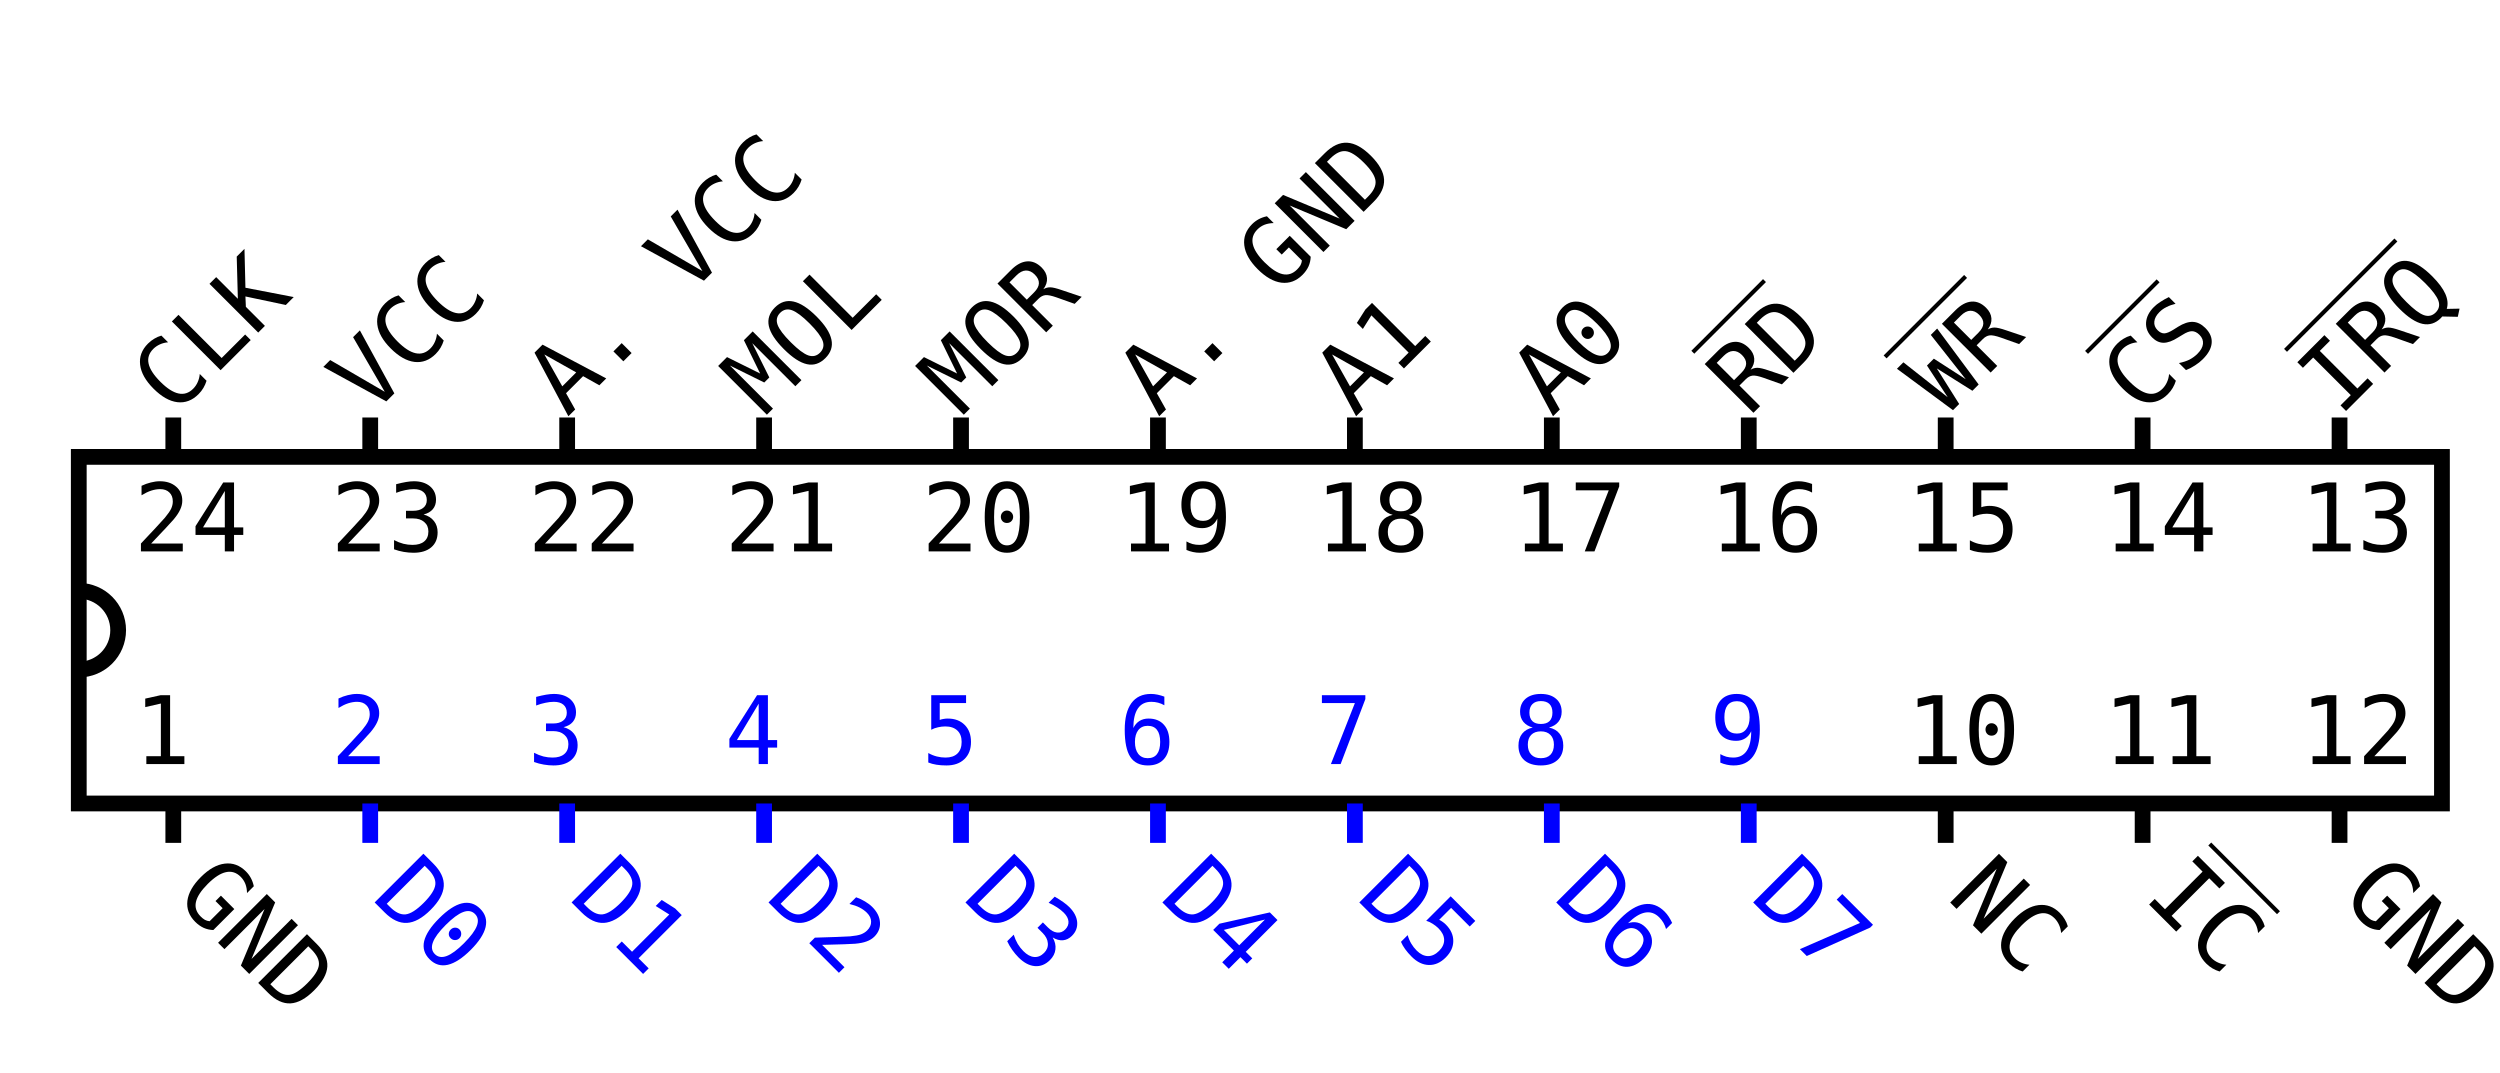
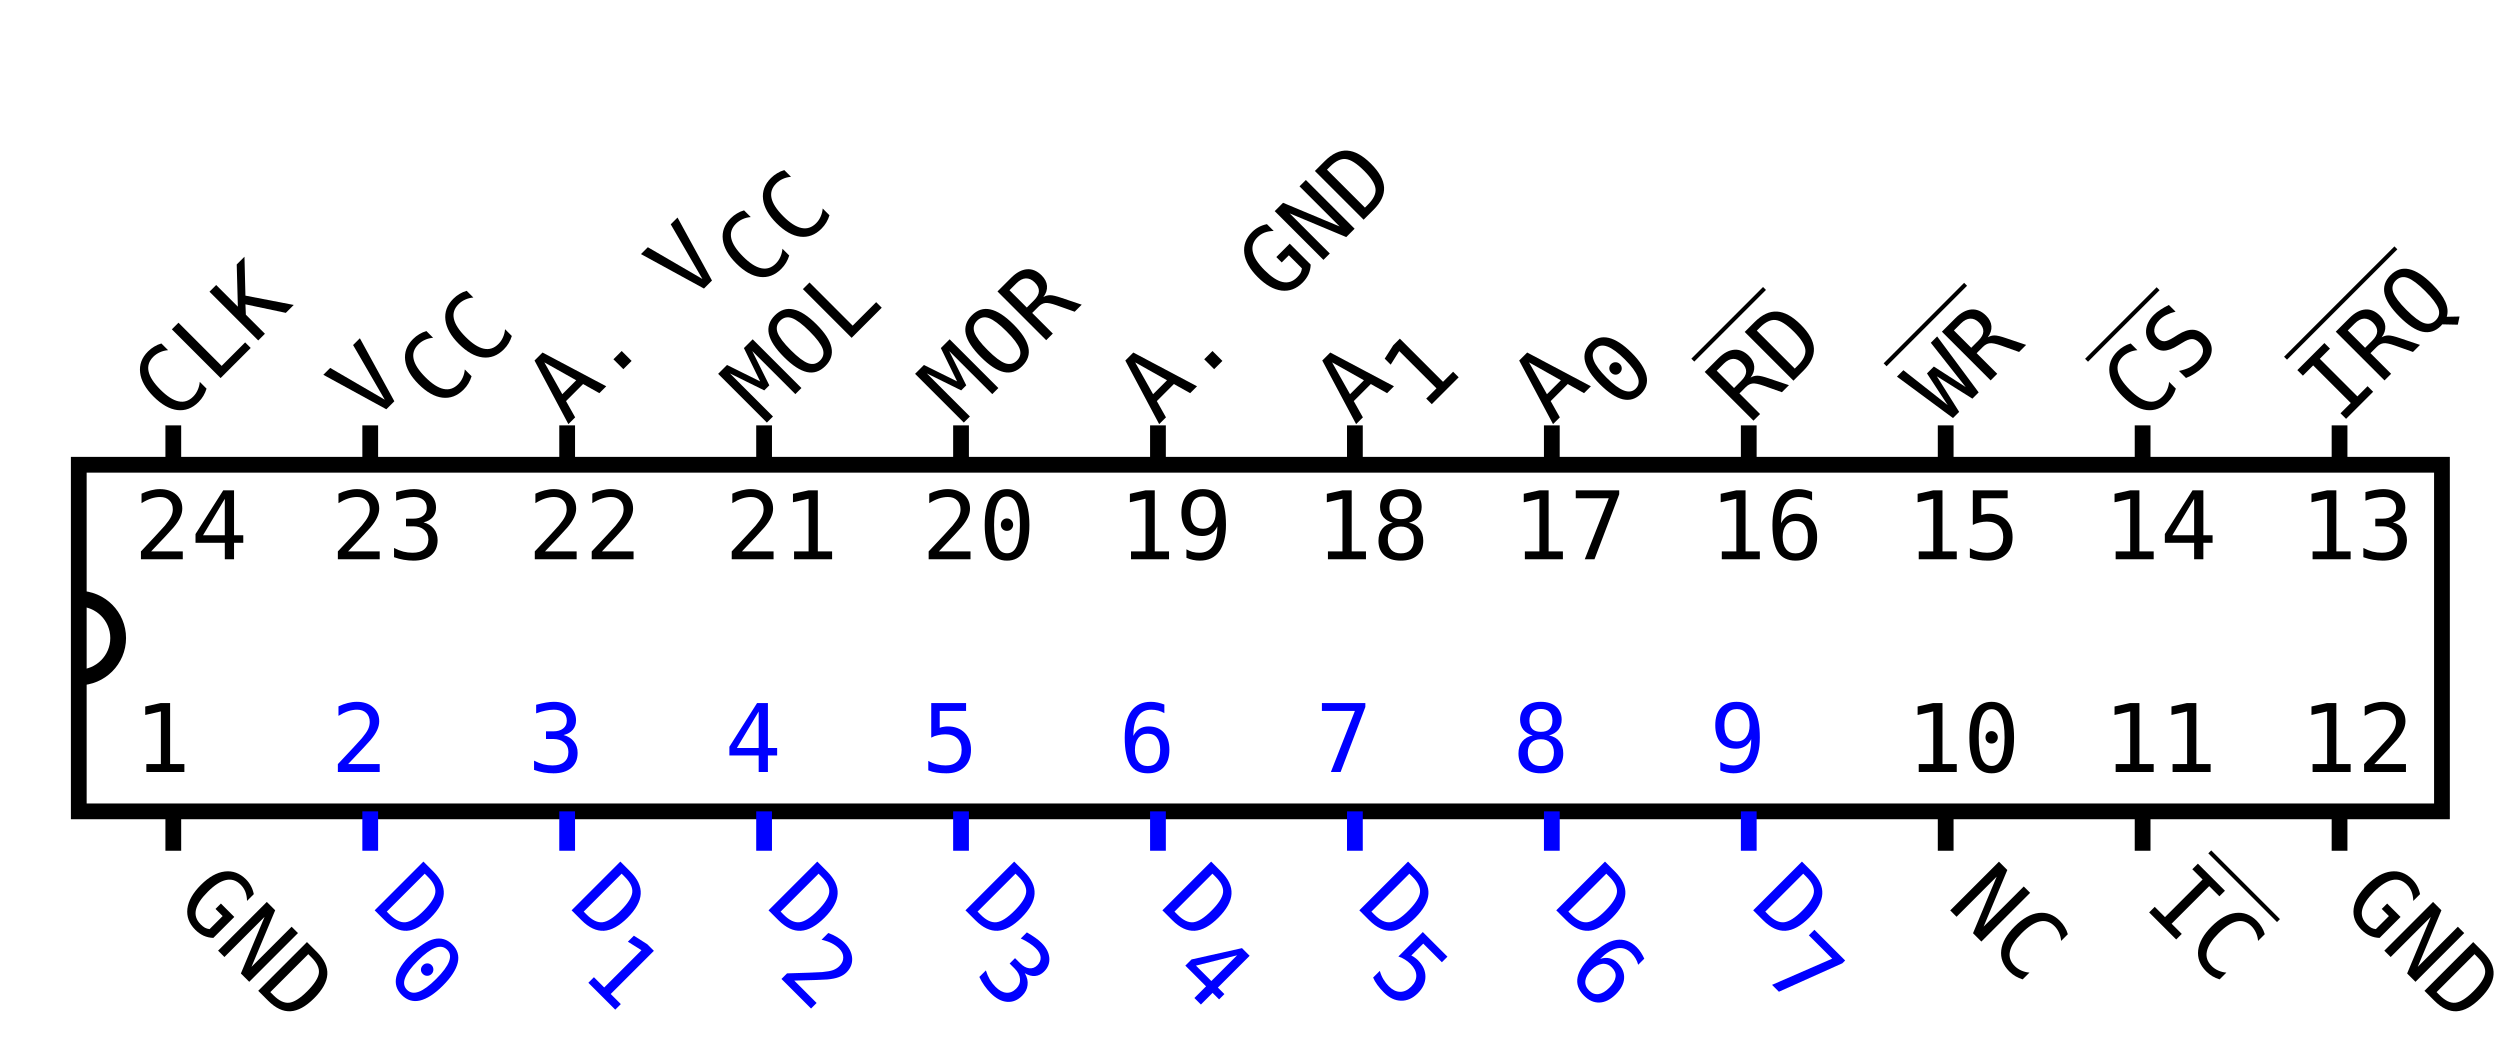
<svg xmlns="http://www.w3.org/2000/svg" version="1.1">
-   <rect x="10" y="58" width="300" height="44" fill="none" stroke-width="2" stroke="black" />
-   <path d="M10 75   A 5 5 0 0 1 10 85" stroke="black" fill="black" fill-opacity="0" stroke-width="2" />
-   <line x1="22" y1="58" x2="22" y2="53" stroke="black" stroke-width="2" />
-   <text x="17" y="70" font-family="monospace" fill="black">24</text>
-   <text x="22" y="53" transform="rotate(-45 22 53)" font-family="monospace" fill="black">CLK</text>
-   <line x1="47" y1="58" x2="47" y2="53" stroke="black" stroke-width="2" />
-   <text x="42" y="70" font-family="monospace" fill="black">23</text>
-   <text x="47" y="53" transform="rotate(-45 47 53)" font-family="monospace" fill="black">VCC</text>
-   <line x1="72" y1="58" x2="72" y2="53" stroke="black" stroke-width="2" />
-   <text x="67" y="70" font-family="monospace" fill="black">22</text>
-   <text x="72" y="53" transform="rotate(-45 72 53)" font-family="monospace" fill="black">A. VCC</text>
-   <line x1="97" y1="58" x2="97" y2="53" stroke="black" stroke-width="2" />
-   <text x="92" y="70" font-family="monospace" fill="black">21</text>
-   <text x="97" y="53" transform="rotate(-45 97 53)" font-family="monospace" fill="black">MOL</text>
-   <line x1="122" y1="58" x2="122" y2="53" stroke="black" stroke-width="2" />
-   <text x="117" y="70" font-family="monospace" fill="black">20</text>
-   <text x="122" y="53" transform="rotate(-45 122 53)" font-family="monospace" fill="black">MOR</text>
-   <line x1="147" y1="58" x2="147" y2="53" stroke="black" stroke-width="2" />
-   <text x="142" y="70" font-family="monospace" fill="black">19</text>
-   <text x="147" y="53" transform="rotate(-45 147 53)" font-family="monospace" fill="black">A. GND</text>
-   <line x1="172" y1="58" x2="172" y2="53" stroke="black" stroke-width="2" />
-   <text x="167" y="70" font-family="monospace" fill="black">18</text>
-   <text x="172" y="53" transform="rotate(-45 172 53)" font-family="monospace" fill="black">A1</text>
-   <line x1="197" y1="58" x2="197" y2="53" stroke="black" stroke-width="2" />
-   <text x="192" y="70" font-family="monospace" fill="black">17</text>
-   <text x="197" y="53" transform="rotate(-45 197 53)" font-family="monospace" fill="black">A0</text>
-   <line x1="222" y1="58" x2="222" y2="53" stroke="black" stroke-width="2" />
-   <text x="217" y="70" font-family="monospace" fill="black">16</text>
-   <text x="222" y="53" transform="rotate(-45 222 53)" font-family="monospace" fill="black" style="text-decoration: overline">RD</text>
-   <line x1="247" y1="58" x2="247" y2="53" stroke="black" stroke-width="2" />
-   <text x="242" y="70" font-family="monospace" fill="black">15</text>
-   <text x="247" y="53" transform="rotate(-45 247 53)" font-family="monospace" fill="black" style="text-decoration: overline">WR</text>
-   <line x1="272" y1="58" x2="272" y2="53" stroke="black" stroke-width="2" />
-   <text x="267" y="70" font-family="monospace" fill="black">14</text>
-   <text x="272" y="53" transform="rotate(-45 272 53)" font-family="monospace" fill="black" style="text-decoration: overline">CS</text>
-   <line x1="297" y1="58" x2="297" y2="53" stroke="black" stroke-width="2" />
-   <text x="292" y="70" font-family="monospace" fill="black">13</text>
-   <text x="297" y="53" transform="rotate(-45 297 53)" font-family="monospace" fill="black" style="text-decoration: overline">IRQ</text>
-   <line x1="22" y1="102" x2="22" y2="107" stroke="black" stroke-width="2" />
-   <text x="17" y="97" font-family="monospace" fill="black">1</text>
-   <text x="22" y="114" transform="rotate(45 22 114)" font-family="monospace" fill="black">GND</text>
-   <line x1="47" y1="102" x2="47" y2="107" stroke="blue" stroke-width="2" />
-   <text x="42" y="97" font-family="monospace" fill="blue">2</text>
-   <text x="47" y="114" transform="rotate(45 47 114)" font-family="monospace" fill="blue">D0</text>
-   <line x1="72" y1="102" x2="72" y2="107" stroke="blue" stroke-width="2" />
-   <text x="67" y="97" font-family="monospace" fill="blue">3</text>
-   <text x="72" y="114" transform="rotate(45 72 114)" font-family="monospace" fill="blue">D1</text>
-   <line x1="97" y1="102" x2="97" y2="107" stroke="blue" stroke-width="2" />
-   <text x="92" y="97" font-family="monospace" fill="blue">4</text>
-   <text x="97" y="114" transform="rotate(45 97 114)" font-family="monospace" fill="blue">D2</text>
-   <line x1="122" y1="102" x2="122" y2="107" stroke="blue" stroke-width="2" />
-   <text x="117" y="97" font-family="monospace" fill="blue">5</text>
-   <text x="122" y="114" transform="rotate(45 122 114)" font-family="monospace" fill="blue">D3</text>
-   <line x1="147" y1="102" x2="147" y2="107" stroke="blue" stroke-width="2" />
-   <text x="142" y="97" font-family="monospace" fill="blue">6</text>
-   <text x="147" y="114" transform="rotate(45 147 114)" font-family="monospace" fill="blue">D4</text>
-   <line x1="172" y1="102" x2="172" y2="107" stroke="blue" stroke-width="2" />
-   <text x="167" y="97" font-family="monospace" fill="blue">7</text>
-   <text x="172" y="114" transform="rotate(45 172 114)" font-family="monospace" fill="blue">D5</text>
-   <line x1="197" y1="102" x2="197" y2="107" stroke="blue" stroke-width="2" />
-   <text x="192" y="97" font-family="monospace" fill="blue">8</text>
-   <text x="197" y="114" transform="rotate(45 197 114)" font-family="monospace" fill="blue">D6</text>
-   <line x1="222" y1="102" x2="222" y2="107" stroke="blue" stroke-width="2" />
-   <text x="217" y="97" font-family="monospace" fill="blue">9</text>
-   <text x="222" y="114" transform="rotate(45 222 114)" font-family="monospace" fill="blue">D7</text>
-   <line x1="247" y1="102" x2="247" y2="107" stroke="black" stroke-width="2" />
-   <text x="242" y="97" font-family="monospace" fill="black">10</text>
-   <text x="247" y="114" transform="rotate(45 247 114)" font-family="monospace" fill="black">NC</text>
-   <line x1="272" y1="102" x2="272" y2="107" stroke="black" stroke-width="2" />
-   <text x="267" y="97" font-family="monospace" fill="black">11</text>
-   <text x="272" y="114" transform="rotate(45 272 114)" font-family="monospace" fill="black" style="text-decoration: overline">IC</text>
-   <line x1="297" y1="102" x2="297" y2="107" stroke="black" stroke-width="2" />
-   <text x="292" y="97" font-family="monospace" fill="black">12</text>
-   <text x="297" y="114" transform="rotate(45 297 114)" font-family="monospace" fill="black">GND</text>
+   <rect x="10" y="59" width="300" height="44" fill="none" stroke-width="2" stroke="black" />
+   <path d="M10 76   A 5 5 0 0 1 10 86" stroke="black" fill="black" fill-opacity="0" stroke-width="2" />
+   <line x1="22" y1="59" x2="22" y2="54" stroke="black" stroke-width="2" />
+   <text x="17" y="71" font-family="monospace" fill="black">24</text>
+   <text x="22" y="54" transform="rotate(-45 22 54)" font-family="monospace" fill="black">CLK</text>
+   <line x1="47" y1="59" x2="47" y2="54" stroke="black" stroke-width="2" />
+   <text x="42" y="71" font-family="monospace" fill="black">23</text>
+   <text x="47" y="54" transform="rotate(-45 47 54)" font-family="monospace" fill="black">V<tspan dy="5">CC</tspan>
+   </text>
+   <line x1="72" y1="59" x2="72" y2="54" stroke="black" stroke-width="2" />
+   <text x="67" y="71" font-family="monospace" fill="black">22</text>
+   <text x="72" y="54" transform="rotate(-45 72 54)" font-family="monospace" fill="black">A. V<tspan dy="5">CC</tspan>
+   </text>
+   <line x1="97" y1="59" x2="97" y2="54" stroke="black" stroke-width="2" />
+   <text x="92" y="71" font-family="monospace" fill="black">21</text>
+   <text x="97" y="54" transform="rotate(-45 97 54)" font-family="monospace" fill="black">MOL</text>
+   <line x1="122" y1="59" x2="122" y2="54" stroke="black" stroke-width="2" />
+   <text x="117" y="71" font-family="monospace" fill="black">20</text>
+   <text x="122" y="54" transform="rotate(-45 122 54)" font-family="monospace" fill="black">MOR</text>
+   <line x1="147" y1="59" x2="147" y2="54" stroke="black" stroke-width="2" />
+   <text x="142" y="71" font-family="monospace" fill="black">19</text>
+   <text x="147" y="54" transform="rotate(-45 147 54)" font-family="monospace" fill="black">A. GND</text>
+   <line x1="172" y1="59" x2="172" y2="54" stroke="black" stroke-width="2" />
+   <text x="167" y="71" font-family="monospace" fill="black">18</text>
+   <text x="172" y="54" transform="rotate(-45 172 54)" font-family="monospace" fill="black">A<tspan dy="5">1</tspan>
+   </text>
+   <line x1="197" y1="59" x2="197" y2="54" stroke="black" stroke-width="2" />
+   <text x="192" y="71" font-family="monospace" fill="black">17</text>
+   <text x="197" y="54" transform="rotate(-45 197 54)" font-family="monospace" fill="black">A<tspan dy="5">0</tspan>
+   </text>
+   <line x1="222" y1="59" x2="222" y2="54" stroke="black" stroke-width="2" />
+   <text x="217" y="71" font-family="monospace" fill="black">16</text>
+   <text x="222" y="54" transform="rotate(-45 222 54)" font-family="monospace" fill="black" style="text-decoration: overline">RD</text>
+   <line x1="247" y1="59" x2="247" y2="54" stroke="black" stroke-width="2" />
+   <text x="242" y="71" font-family="monospace" fill="black">15</text>
+   <text x="247" y="54" transform="rotate(-45 247 54)" font-family="monospace" fill="black" style="text-decoration: overline">WR</text>
+   <line x1="272" y1="59" x2="272" y2="54" stroke="black" stroke-width="2" />
+   <text x="267" y="71" font-family="monospace" fill="black">14</text>
+   <text x="272" y="54" transform="rotate(-45 272 54)" font-family="monospace" fill="black" style="text-decoration: overline">CS</text>
+   <line x1="297" y1="59" x2="297" y2="54" stroke="black" stroke-width="2" />
+   <text x="292" y="71" font-family="monospace" fill="black">13</text>
+   <text x="297" y="54" transform="rotate(-45 297 54)" font-family="monospace" fill="black" style="text-decoration: overline">IRQ</text>
+   <line x1="22" y1="103" x2="22" y2="108" stroke="black" stroke-width="2" />
+   <text x="17" y="98" font-family="monospace" fill="black">1</text>
+   <text x="22" y="115" transform="rotate(45 22 115)" font-family="monospace" fill="black">GND</text>
+   <line x1="47" y1="103" x2="47" y2="108" stroke="blue" stroke-width="2" />
+   <text x="42" y="98" font-family="monospace" fill="blue">2</text>
+   <text x="47" y="115" transform="rotate(45 47 115)" font-family="monospace" fill="blue">D<tspan dy="5">0</tspan>
+   </text>
+   <line x1="72" y1="103" x2="72" y2="108" stroke="blue" stroke-width="2" />
+   <text x="67" y="98" font-family="monospace" fill="blue">3</text>
+   <text x="72" y="115" transform="rotate(45 72 115)" font-family="monospace" fill="blue">D<tspan dy="5">1</tspan>
+   </text>
+   <line x1="97" y1="103" x2="97" y2="108" stroke="blue" stroke-width="2" />
+   <text x="92" y="98" font-family="monospace" fill="blue">4</text>
+   <text x="97" y="115" transform="rotate(45 97 115)" font-family="monospace" fill="blue">D<tspan dy="5">2</tspan>
+   </text>
+   <line x1="122" y1="103" x2="122" y2="108" stroke="blue" stroke-width="2" />
+   <text x="117" y="98" font-family="monospace" fill="blue">5</text>
+   <text x="122" y="115" transform="rotate(45 122 115)" font-family="monospace" fill="blue">D<tspan dy="5">3</tspan>
+   </text>
+   <line x1="147" y1="103" x2="147" y2="108" stroke="blue" stroke-width="2" />
+   <text x="142" y="98" font-family="monospace" fill="blue">6</text>
+   <text x="147" y="115" transform="rotate(45 147 115)" font-family="monospace" fill="blue">D<tspan dy="5">4</tspan>
+   </text>
+   <line x1="172" y1="103" x2="172" y2="108" stroke="blue" stroke-width="2" />
+   <text x="167" y="98" font-family="monospace" fill="blue">7</text>
+   <text x="172" y="115" transform="rotate(45 172 115)" font-family="monospace" fill="blue">D<tspan dy="5">5</tspan>
+   </text>
+   <line x1="197" y1="103" x2="197" y2="108" stroke="blue" stroke-width="2" />
+   <text x="192" y="98" font-family="monospace" fill="blue">8</text>
+   <text x="197" y="115" transform="rotate(45 197 115)" font-family="monospace" fill="blue">D<tspan dy="5">6</tspan>
+   </text>
+   <line x1="222" y1="103" x2="222" y2="108" stroke="blue" stroke-width="2" />
+   <text x="217" y="98" font-family="monospace" fill="blue">9</text>
+   <text x="222" y="115" transform="rotate(45 222 115)" font-family="monospace" fill="blue">D<tspan dy="5">7</tspan>
+   </text>
+   <line x1="247" y1="103" x2="247" y2="108" stroke="black" stroke-width="2" />
+   <text x="242" y="98" font-family="monospace" fill="black">10</text>
+   <text x="247" y="115" transform="rotate(45 247 115)" font-family="monospace" fill="black">NC</text>
+   <line x1="272" y1="103" x2="272" y2="108" stroke="black" stroke-width="2" />
+   <text x="267" y="98" font-family="monospace" fill="black">11</text>
+   <text x="272" y="115" transform="rotate(45 272 115)" font-family="monospace" fill="black" style="text-decoration: overline">IC</text>
+   <line x1="297" y1="103" x2="297" y2="108" stroke="black" stroke-width="2" />
+   <text x="292" y="98" font-family="monospace" fill="black">12</text>
+   <text x="297" y="115" transform="rotate(45 297 115)" font-family="monospace" fill="black">GND</text>
</svg>
